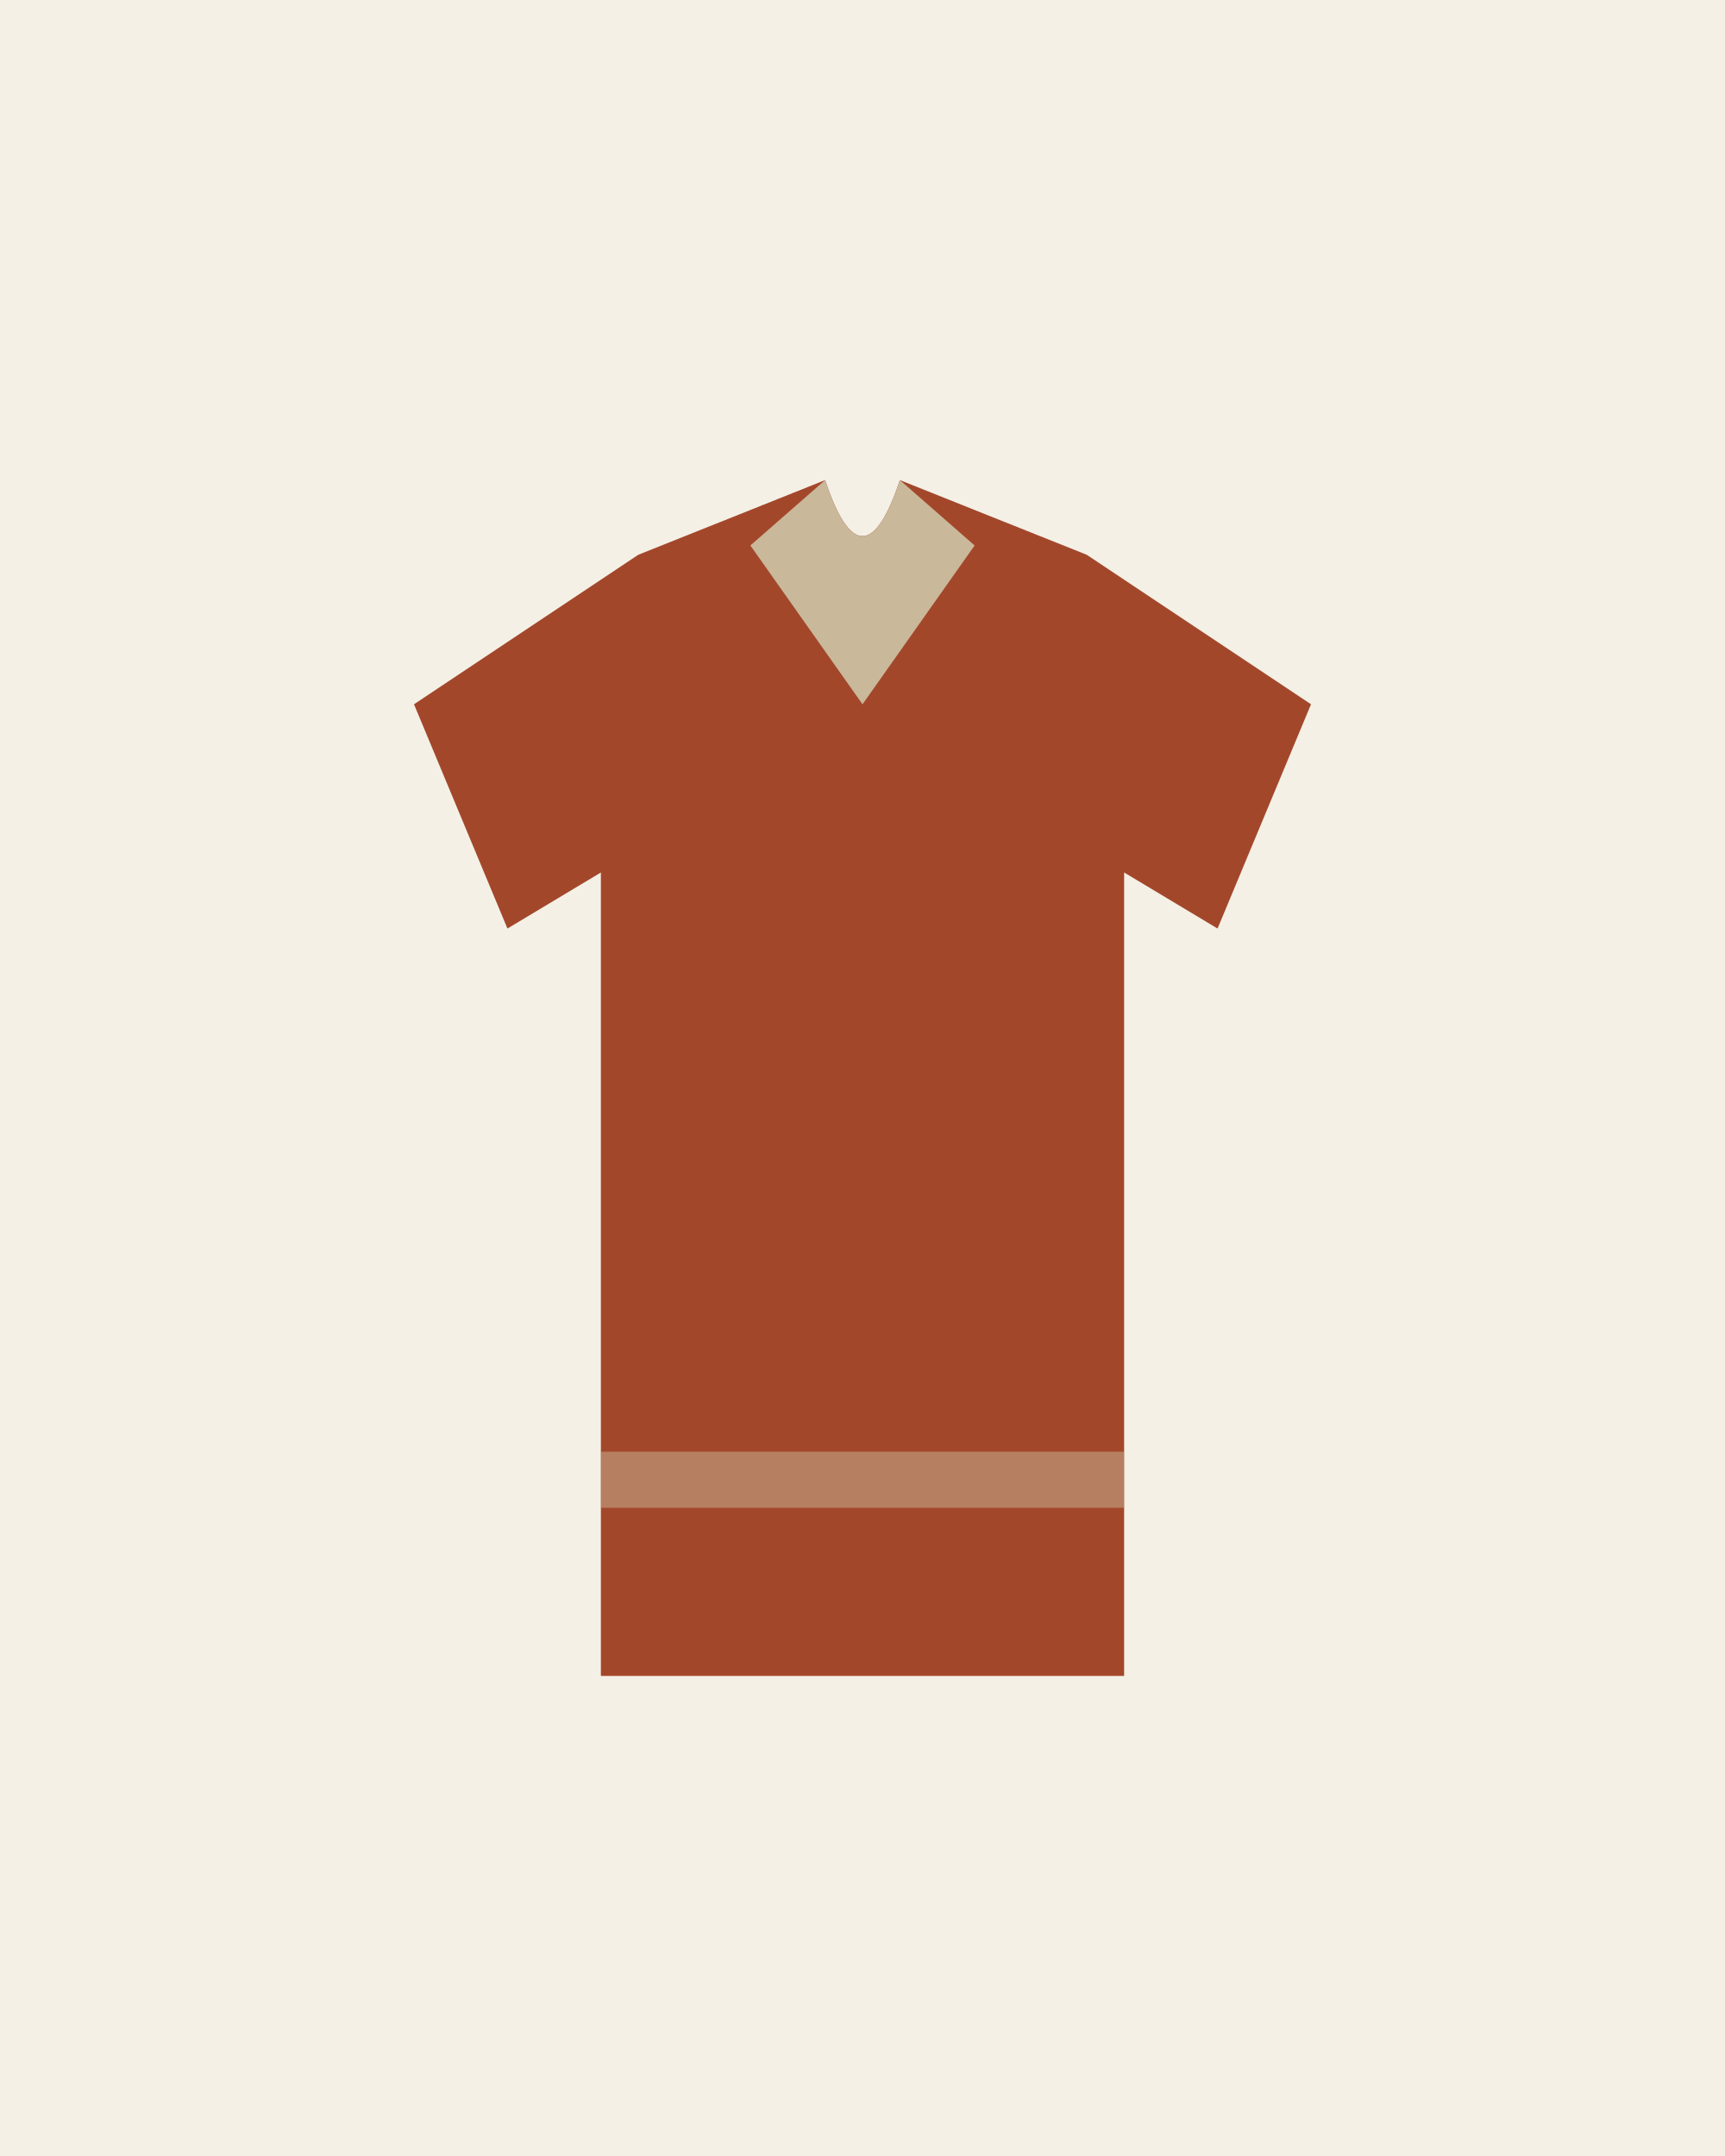
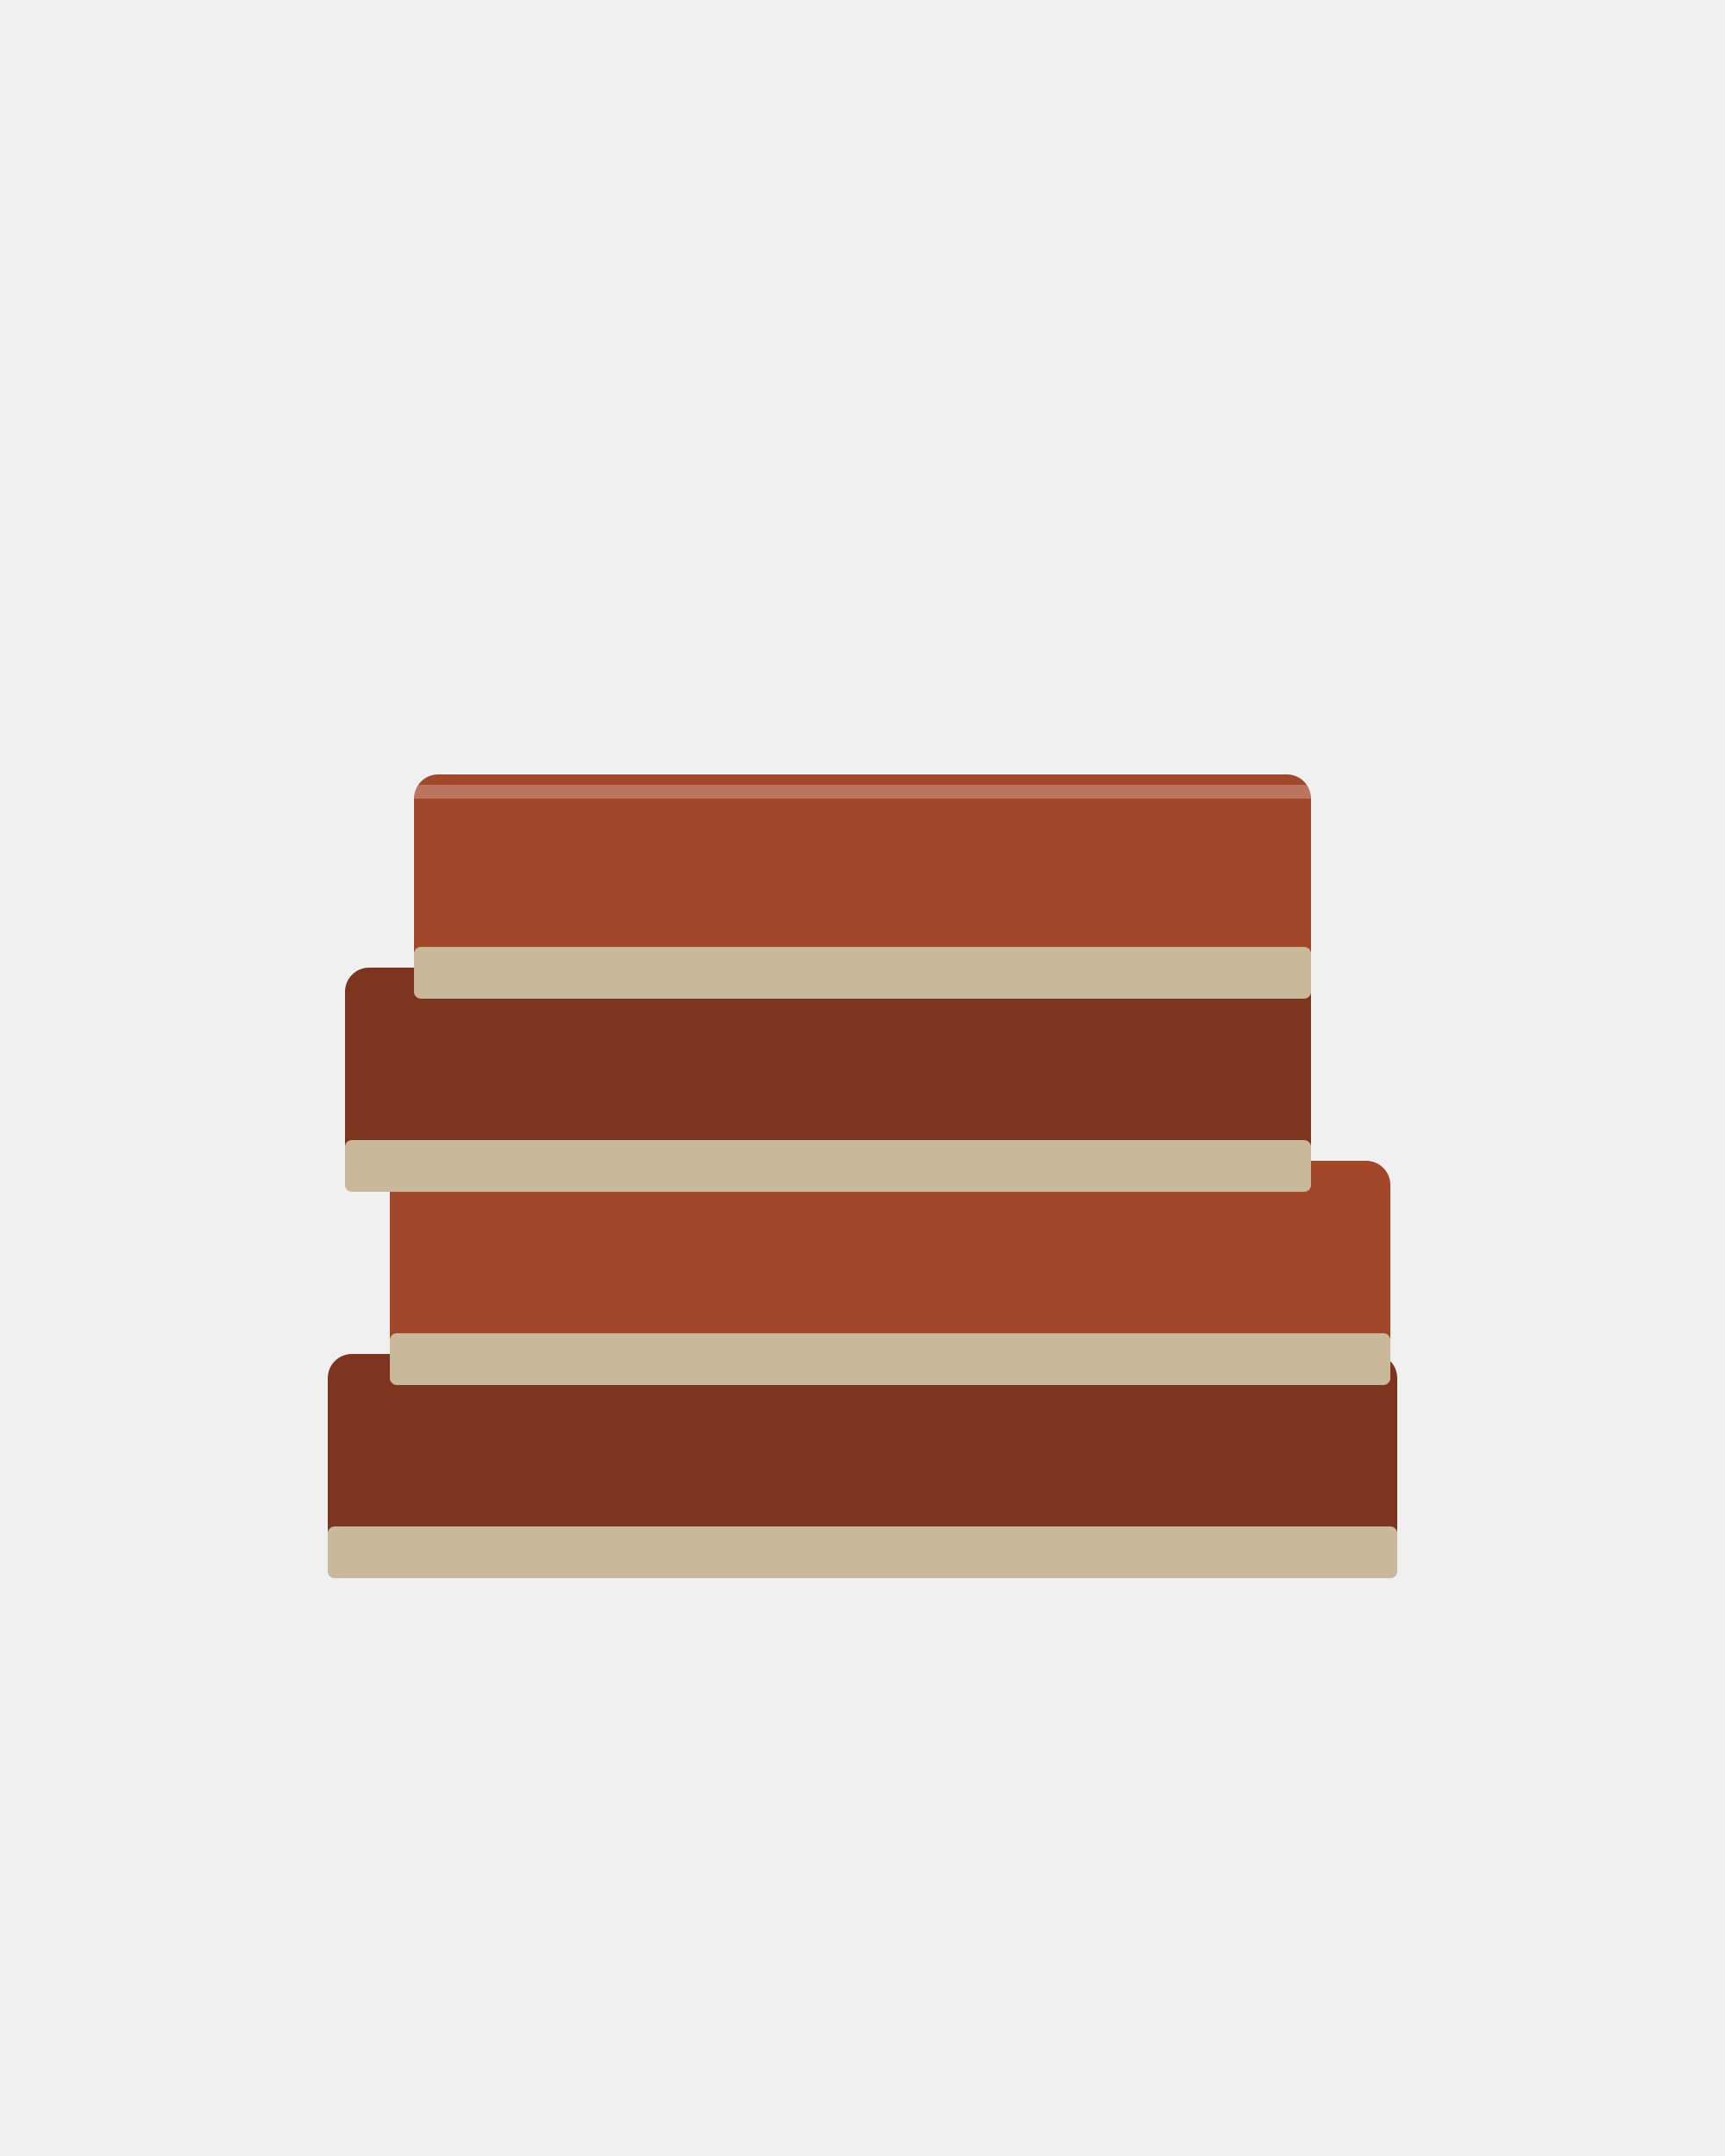
<svg xmlns="http://www.w3.org/2000/svg" viewBox="0 0 1200 1500" width="1200" height="1500">
-   <rect width="1200" height="1500" fill="#f4f0e6" />
-   <g transform="translate(600 750) scale(1.3) translate(-500 -500)">
-     <path d="M380 220 L480 180 Q500 240 520 180 L620 220 L740 300 L690 420 L640 390 V820 H360 V390 L310 420 L260 300 Z" fill="#a3472b" />
-     <path d="M480 180 Q500 240 520 180 L560 215 L500 300 L440 215 Z" fill="#c9b89a" />
-     <rect x="360" y="700" width="280" height="30" fill="#c9b89a" opacity="0.5" />
+   <g transform="translate(600 750) scale(1.2) translate(-500 -500)">
+     <rect x="190" y="660" width="620" height="130" rx="14" fill="#7e3520" />
+     <rect x="190" y="760" width="620" height="30" rx="4" fill="#c9b89a" />
+     <rect x="226" y="548" width="580" height="130" rx="14" fill="#a3472b" />
+     <rect x="226" y="648" width="580" height="30" rx="4" fill="#c9b89a" />
+     <rect x="200" y="436" width="560" height="130" rx="14" fill="#7e3520" />
+     <rect x="200" y="536" width="560" height="30" rx="4" fill="#c9b89a" />
+     <rect x="240" y="324" width="520" height="130" rx="14" fill="#a3472b" />
+     <rect x="240" y="424" width="520" height="30" rx="4" fill="#c9b89a" />
+     <rect x="240" y="330" width="520" height="8" fill="#ffffff" opacity="0.25" />
  </g>
</svg>
